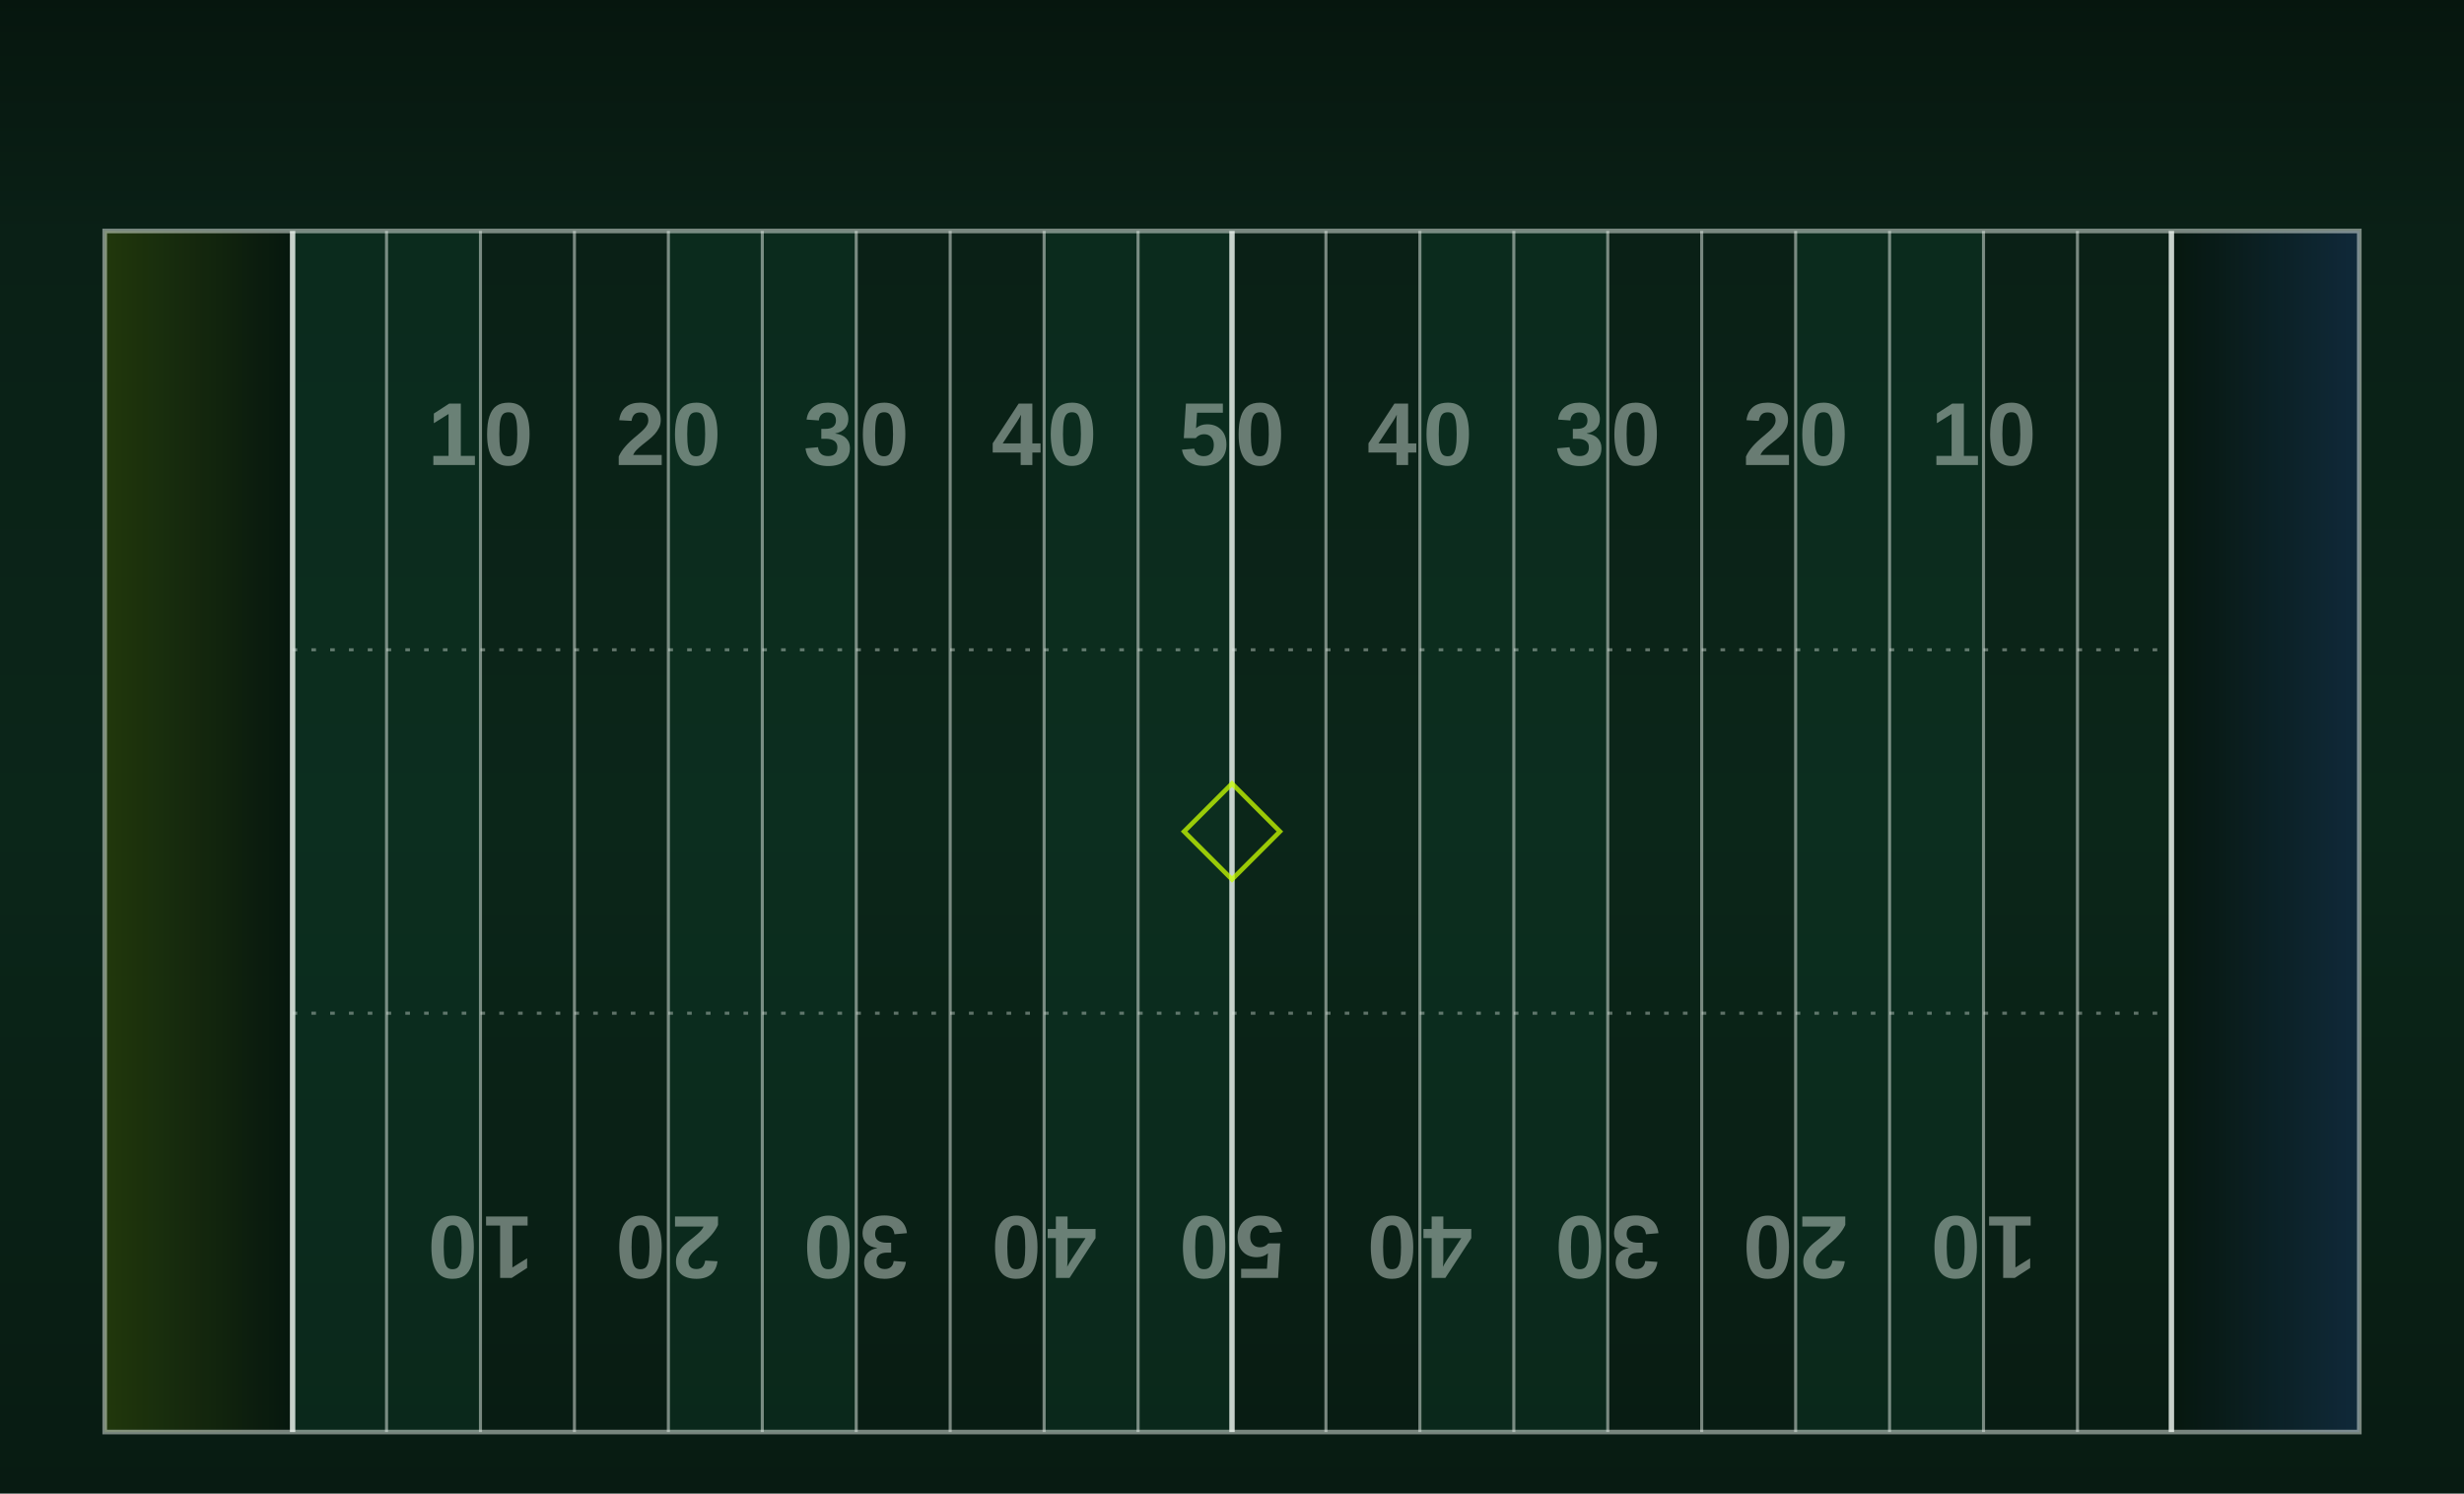
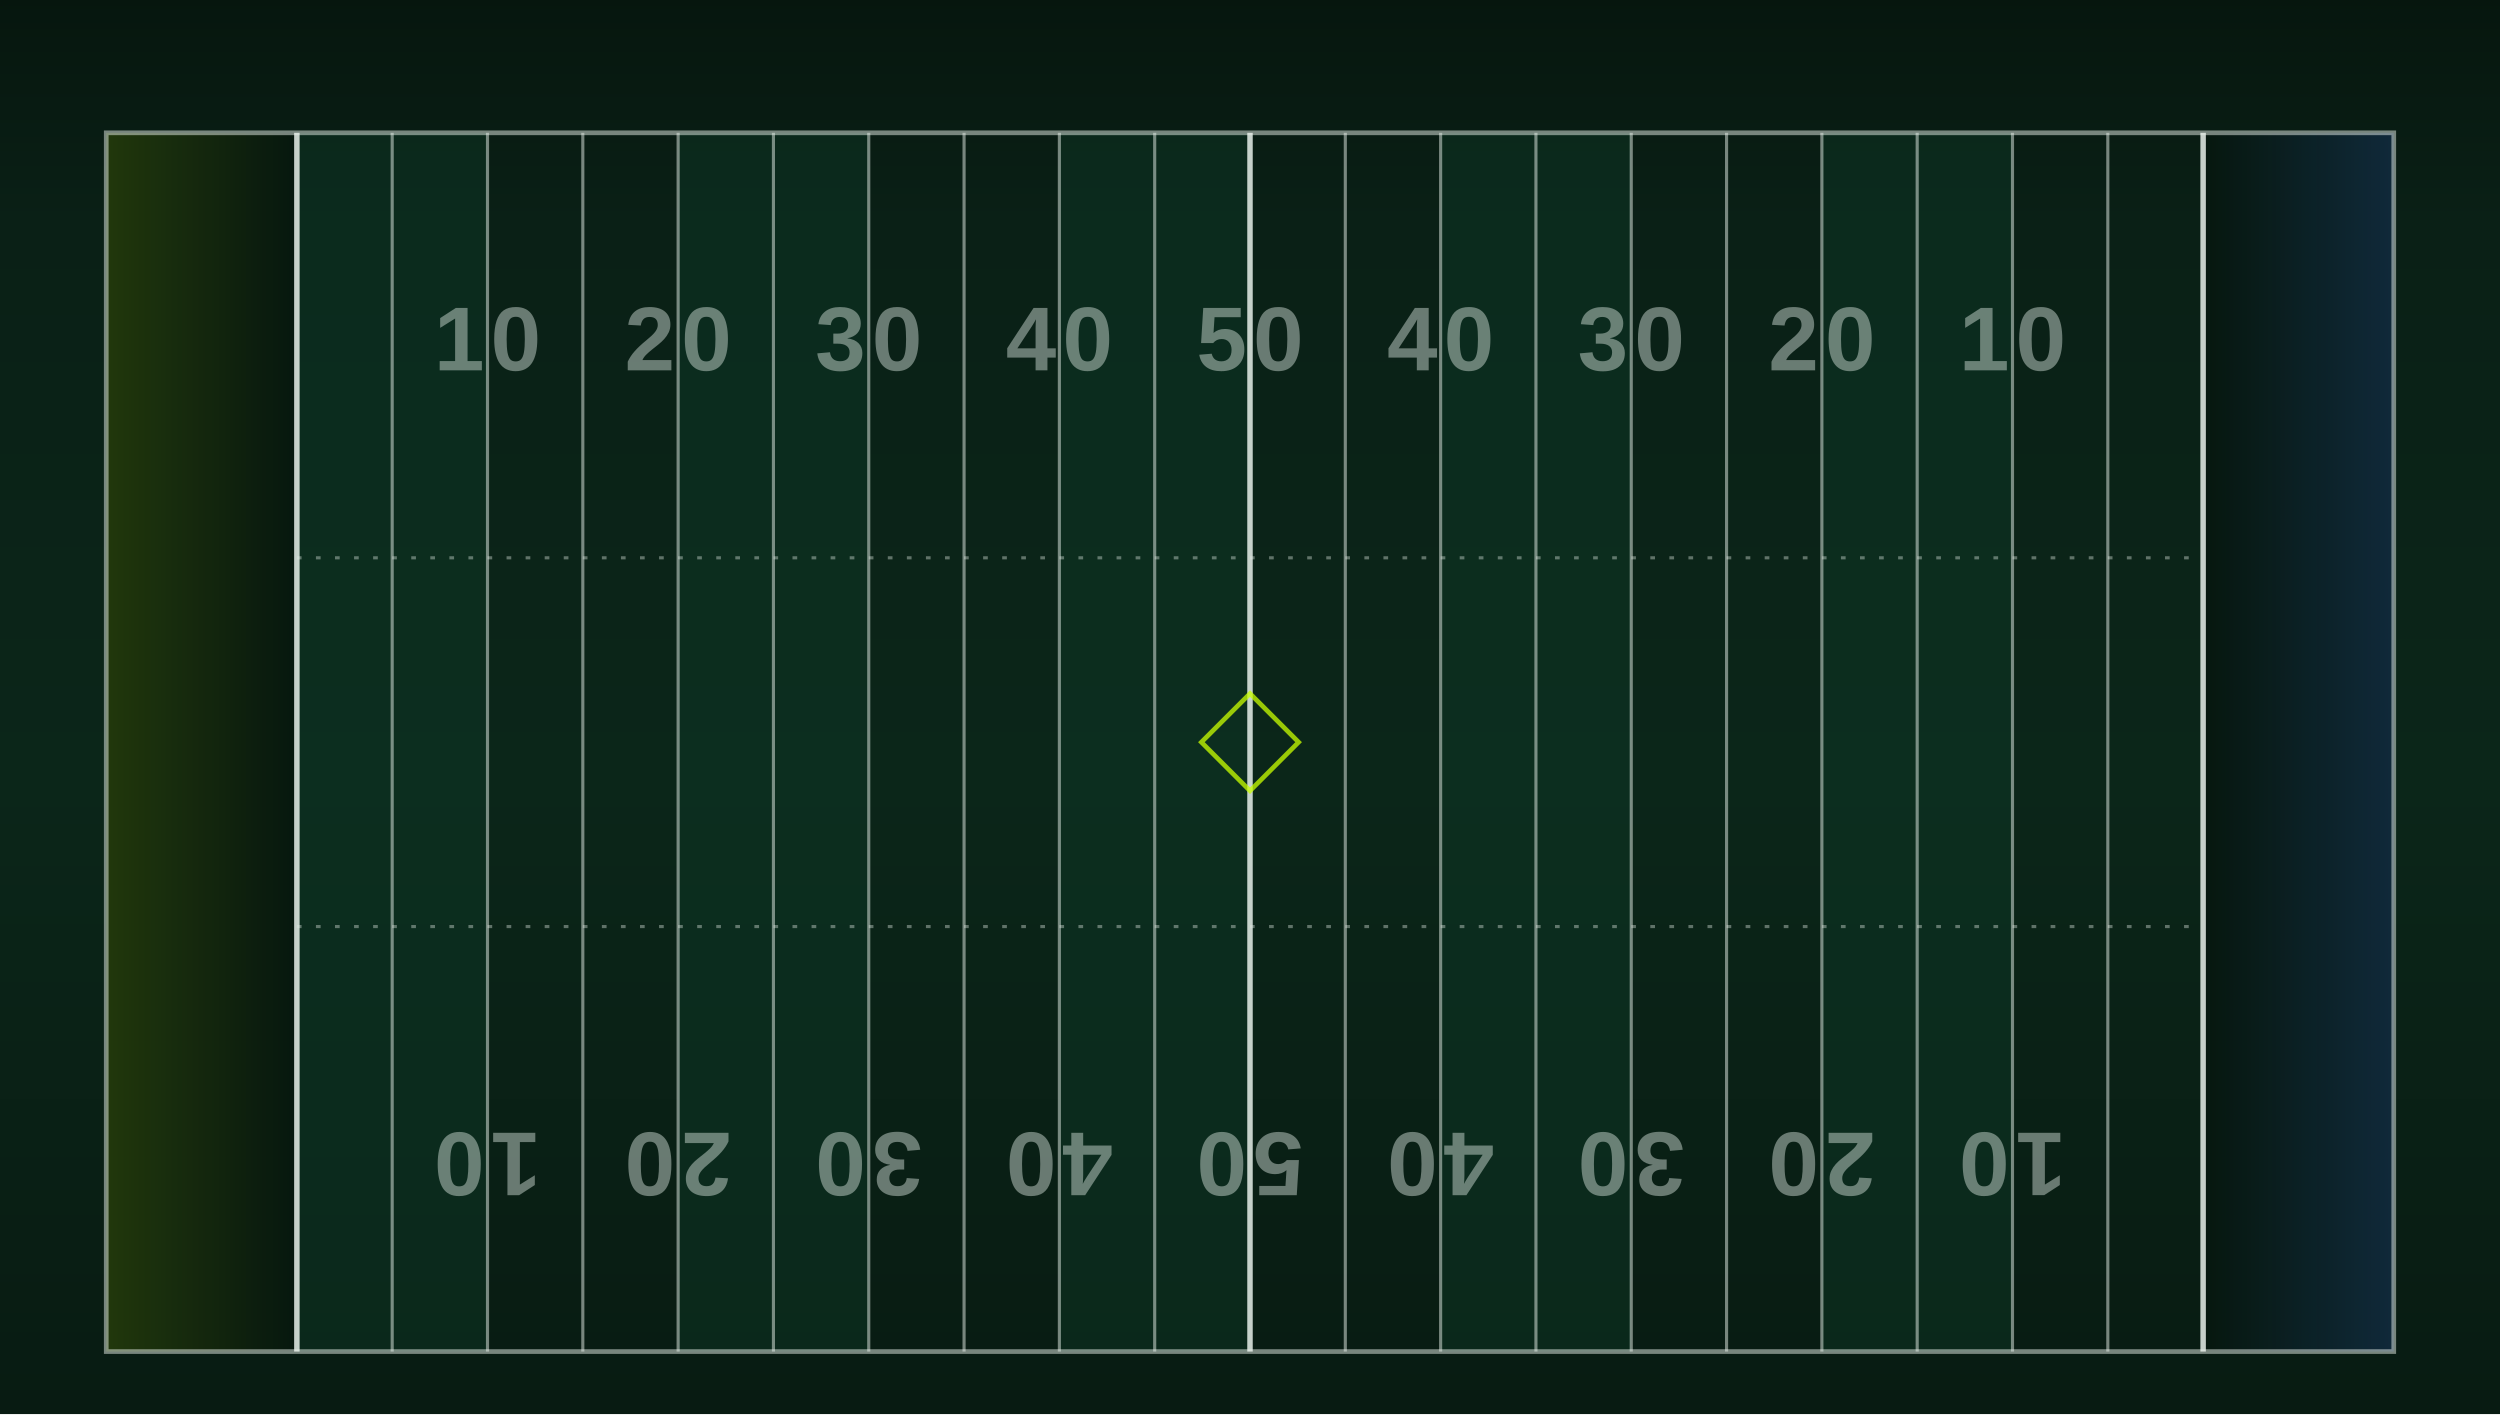
- <svg xmlns="http://www.w3.org/2000/svg" viewBox="0 0 1600 970" preserveAspectRatio="xMidYMid slice">
+ <svg xmlns="http://www.w3.org/2000/svg" viewBox="0 0 1600 905" preserveAspectRatio="xMidYMid slice">
  <defs>
    <linearGradient id="turf" x1="0" y1="0" x2="0" y2="1">
      <stop offset="0" stop-color="#06160e" />
      <stop offset="0.16" stop-color="#0a2016" />
      <stop offset="0.55" stop-color="#0b2619" />
      <stop offset="1" stop-color="#081b12" />
    </linearGradient>
    <linearGradient id="ezL" x1="0" y1="0" x2="1" y2="0">
      <stop offset="0" stop-color="#c9ff00" stop-opacity="0.14" />
      <stop offset="1" stop-color="#c9ff00" stop-opacity="0" />
    </linearGradient>
    <linearGradient id="ezR" x1="1" y1="0" x2="0" y2="0">
      <stop offset="0" stop-color="#3d7bff" stop-opacity="0.18" />
      <stop offset="1" stop-color="#3d7bff" stop-opacity="0" />
    </linearGradient>
  </defs>
-   <rect x="0" y="0" width="1600" height="970" fill="url(#turf)" />
-   <g transform="translate(0 90)">
+   <rect x="0" y="0" width="1600" height="905" fill="url(#turf)" />
+   <g transform="translate(0 25)">
    <g fill="#0f3826" fill-opacity="0.45">
      <rect x="190" y="60" width="122" height="780" />
      <rect x="434" y="60" width="122" height="780" />
      <rect x="678" y="60" width="122" height="780" />
      <rect x="922" y="60" width="122" height="780" />
      <rect x="1166" y="60" width="122" height="780" />
    </g>
    <rect x="68" y="60" width="122" height="780" fill="#06170e" />
    <rect x="1410" y="60" width="122" height="780" fill="#06170e" />
    <rect x="68" y="60" width="122" height="780" fill="url(#ezL)" />
    <rect x="1410" y="60" width="122" height="780" fill="url(#ezR)" />
    <rect x="68" y="60" width="1464" height="780" fill="none" stroke="#e8f0ea" stroke-opacity="0.5" stroke-width="3" />
    <g stroke="#e8f0ea" stroke-opacity="0.5" stroke-width="2">
      <line x1="251" y1="60" x2="251" y2="840" />
      <line x1="312" y1="60" x2="312" y2="840" />
      <line x1="373" y1="60" x2="373" y2="840" />
      <line x1="434" y1="60" x2="434" y2="840" />
      <line x1="495" y1="60" x2="495" y2="840" />
      <line x1="556" y1="60" x2="556" y2="840" />
      <line x1="617" y1="60" x2="617" y2="840" />
      <line x1="678" y1="60" x2="678" y2="840" />
      <line x1="739" y1="60" x2="739" y2="840" />
      <line x1="861" y1="60" x2="861" y2="840" />
      <line x1="922" y1="60" x2="922" y2="840" />
      <line x1="983" y1="60" x2="983" y2="840" />
      <line x1="1044" y1="60" x2="1044" y2="840" />
      <line x1="1105" y1="60" x2="1105" y2="840" />
      <line x1="1166" y1="60" x2="1166" y2="840" />
      <line x1="1227" y1="60" x2="1227" y2="840" />
      <line x1="1288" y1="60" x2="1288" y2="840" />
      <line x1="1349" y1="60" x2="1349" y2="840" />
    </g>
    <g stroke="#e8f0ea" stroke-opacity="0.85" stroke-width="3.5">
      <line x1="190" y1="60" x2="190" y2="840" />
      <line x1="1410" y1="60" x2="1410" y2="840" />
      <line x1="800" y1="60" x2="800" y2="840" />
    </g>
    <g stroke="#dfe9e2" stroke-opacity="0.4" stroke-width="2" stroke-dasharray="3 9.2">
      <line x1="190" y1="332" x2="1410" y2="332" />
      <line x1="190" y1="568" x2="1410" y2="568" />
    </g>
    <g fill="#dfe9e2" fill-opacity="0.45" font-family="'Arial Narrow', Arial, sans-serif" font-weight="700" font-size="58" text-anchor="middle" letter-spacing="4">
      <text x="312" y="212">10</text>
      <text x="434" y="212">20</text>
      <text x="556" y="212">30</text>
      <text x="678" y="212">40</text>
      <text x="800" y="212">50</text>
      <text x="922" y="212">40</text>
      <text x="1044" y="212">30</text>
      <text x="1166" y="212">20</text>
      <text x="1288" y="212">10</text>
    </g>
    <g fill="#dfe9e2" fill-opacity="0.45" font-family="'Arial Narrow', Arial, sans-serif" font-weight="700" font-size="58" text-anchor="middle" letter-spacing="4" transform="rotate(180 800 700)">
      <text x="312" y="700">10</text>
      <text x="434" y="700">20</text>
      <text x="556" y="700">30</text>
      <text x="678" y="700">40</text>
      <text x="800" y="700">50</text>
      <text x="922" y="700">40</text>
      <text x="1044" y="700">30</text>
      <text x="1166" y="700">20</text>
      <text x="1288" y="700">10</text>
    </g>
    <g transform="translate(800 450) rotate(45)">
      <rect x="-22" y="-22" width="44" height="44" fill="none" stroke="#c9ff00" stroke-opacity="0.75" stroke-width="3" />
    </g>
  </g>
</svg>
